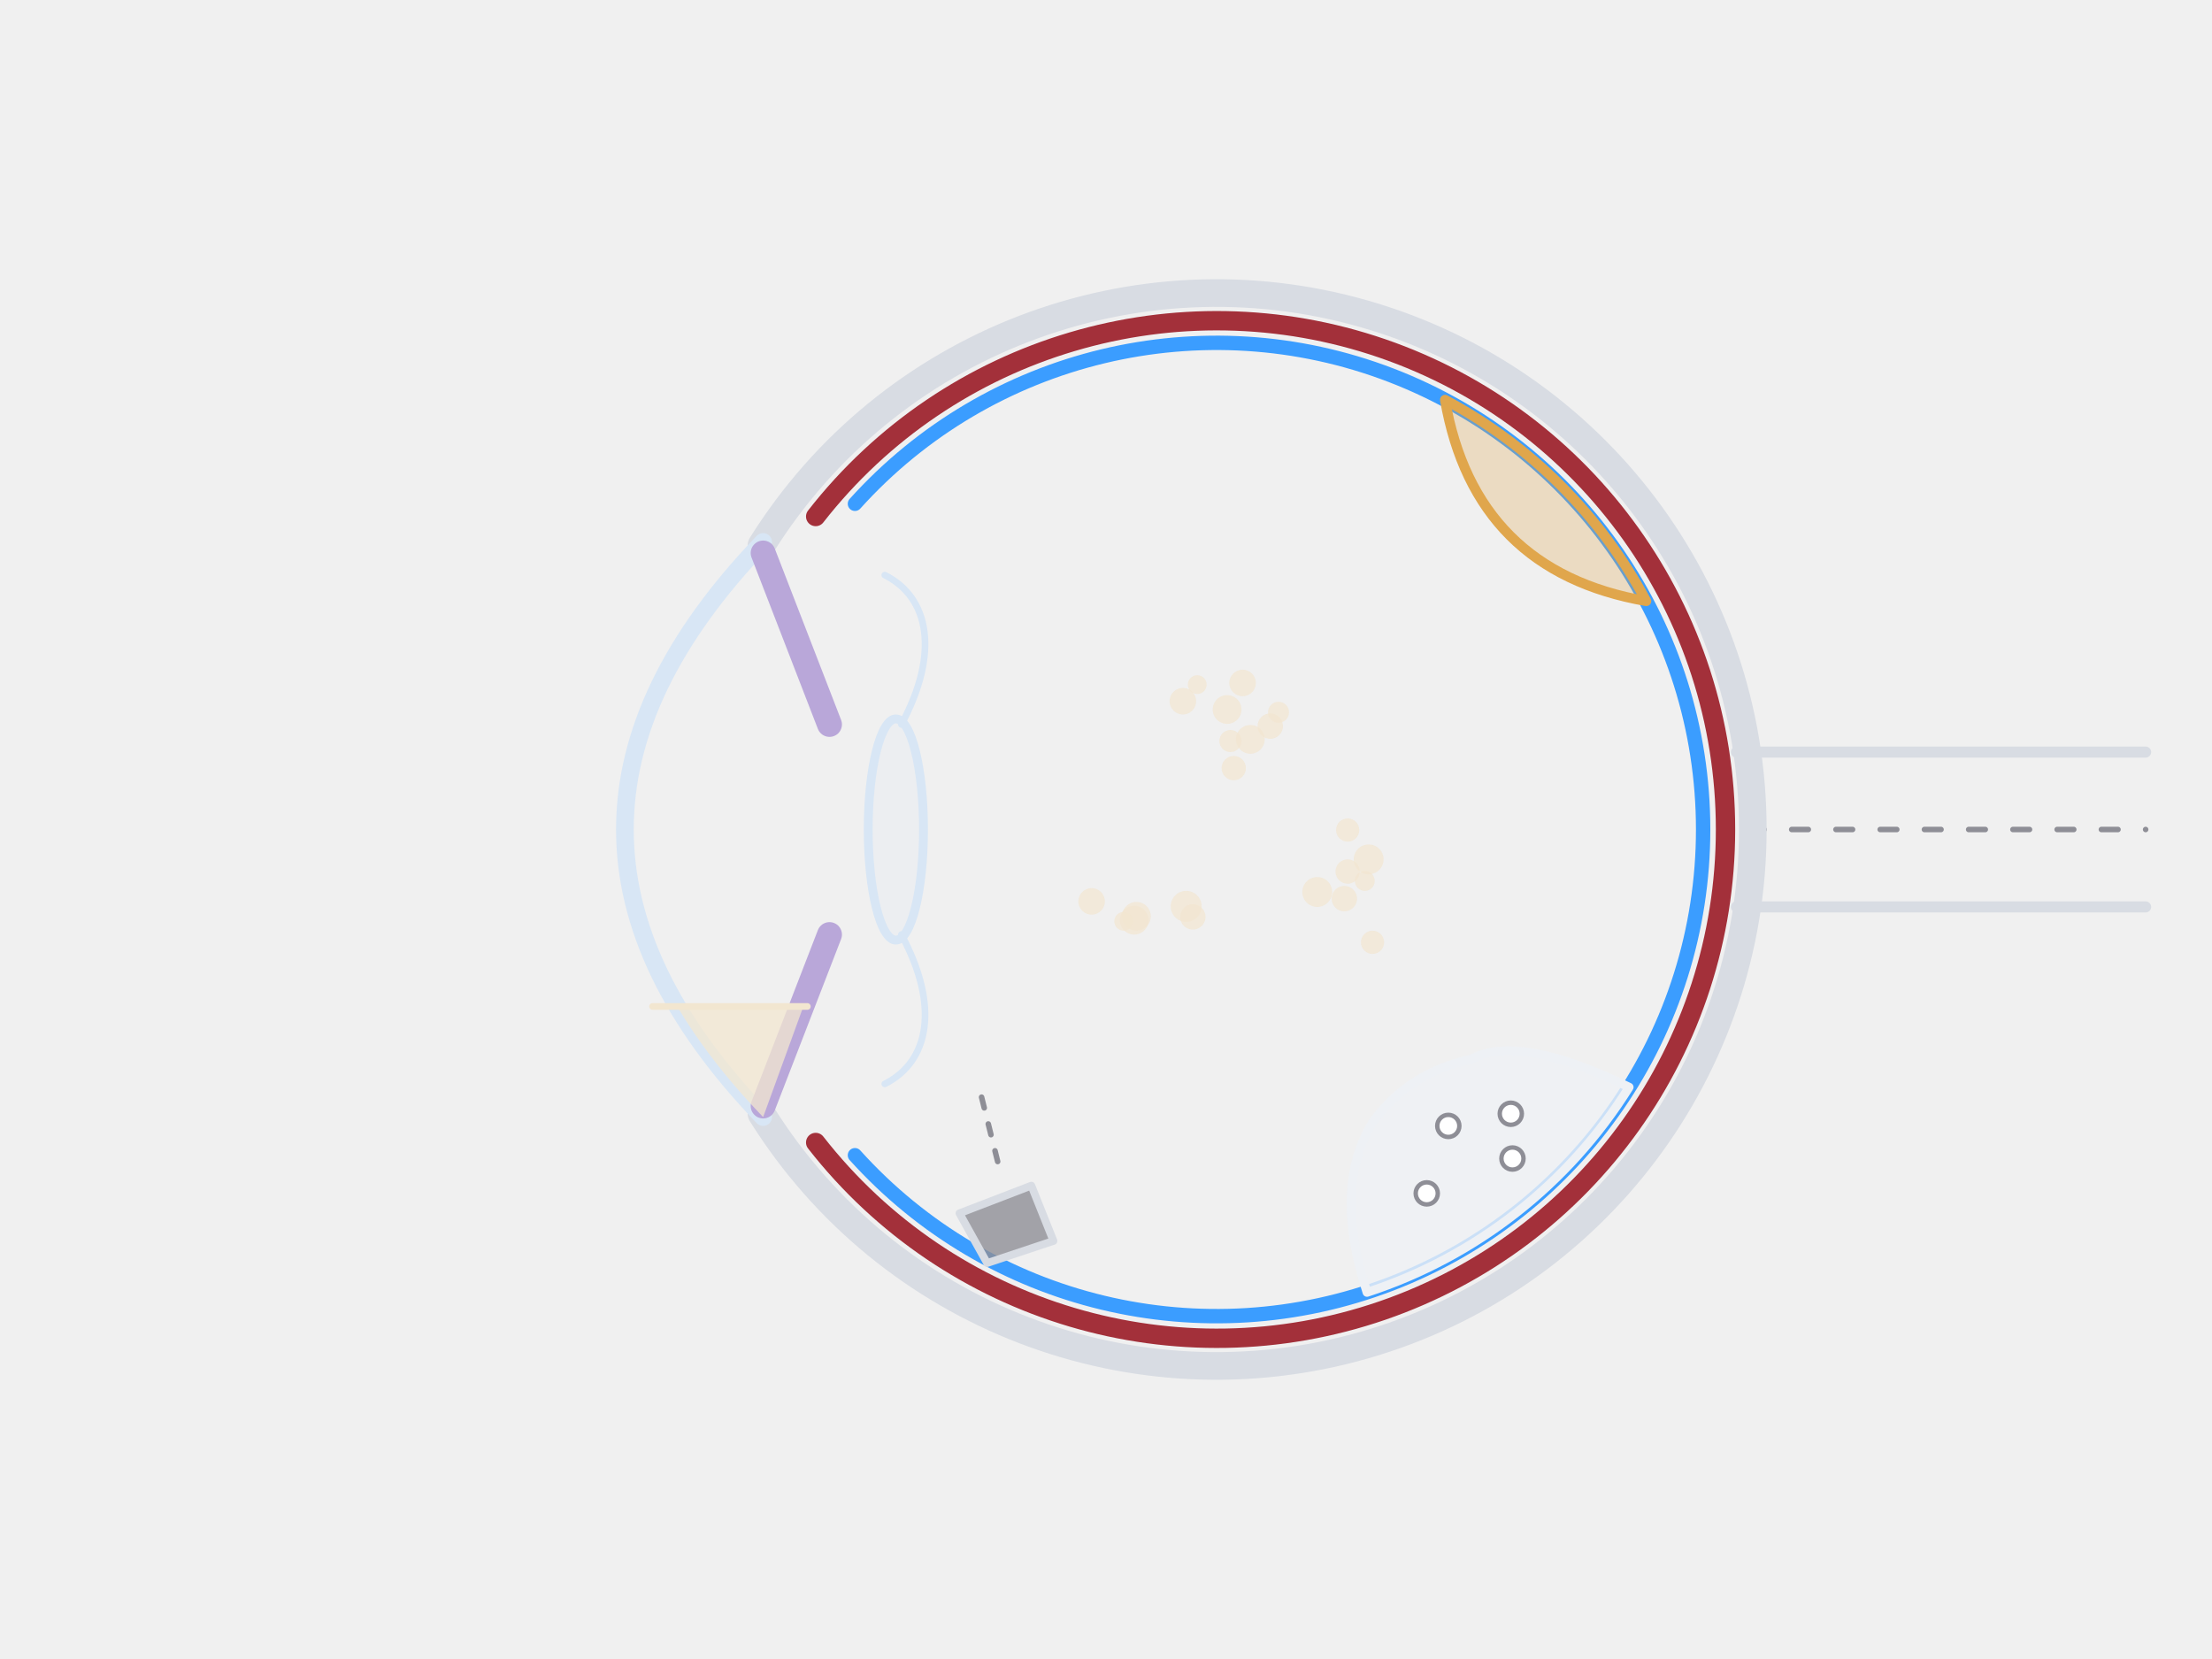
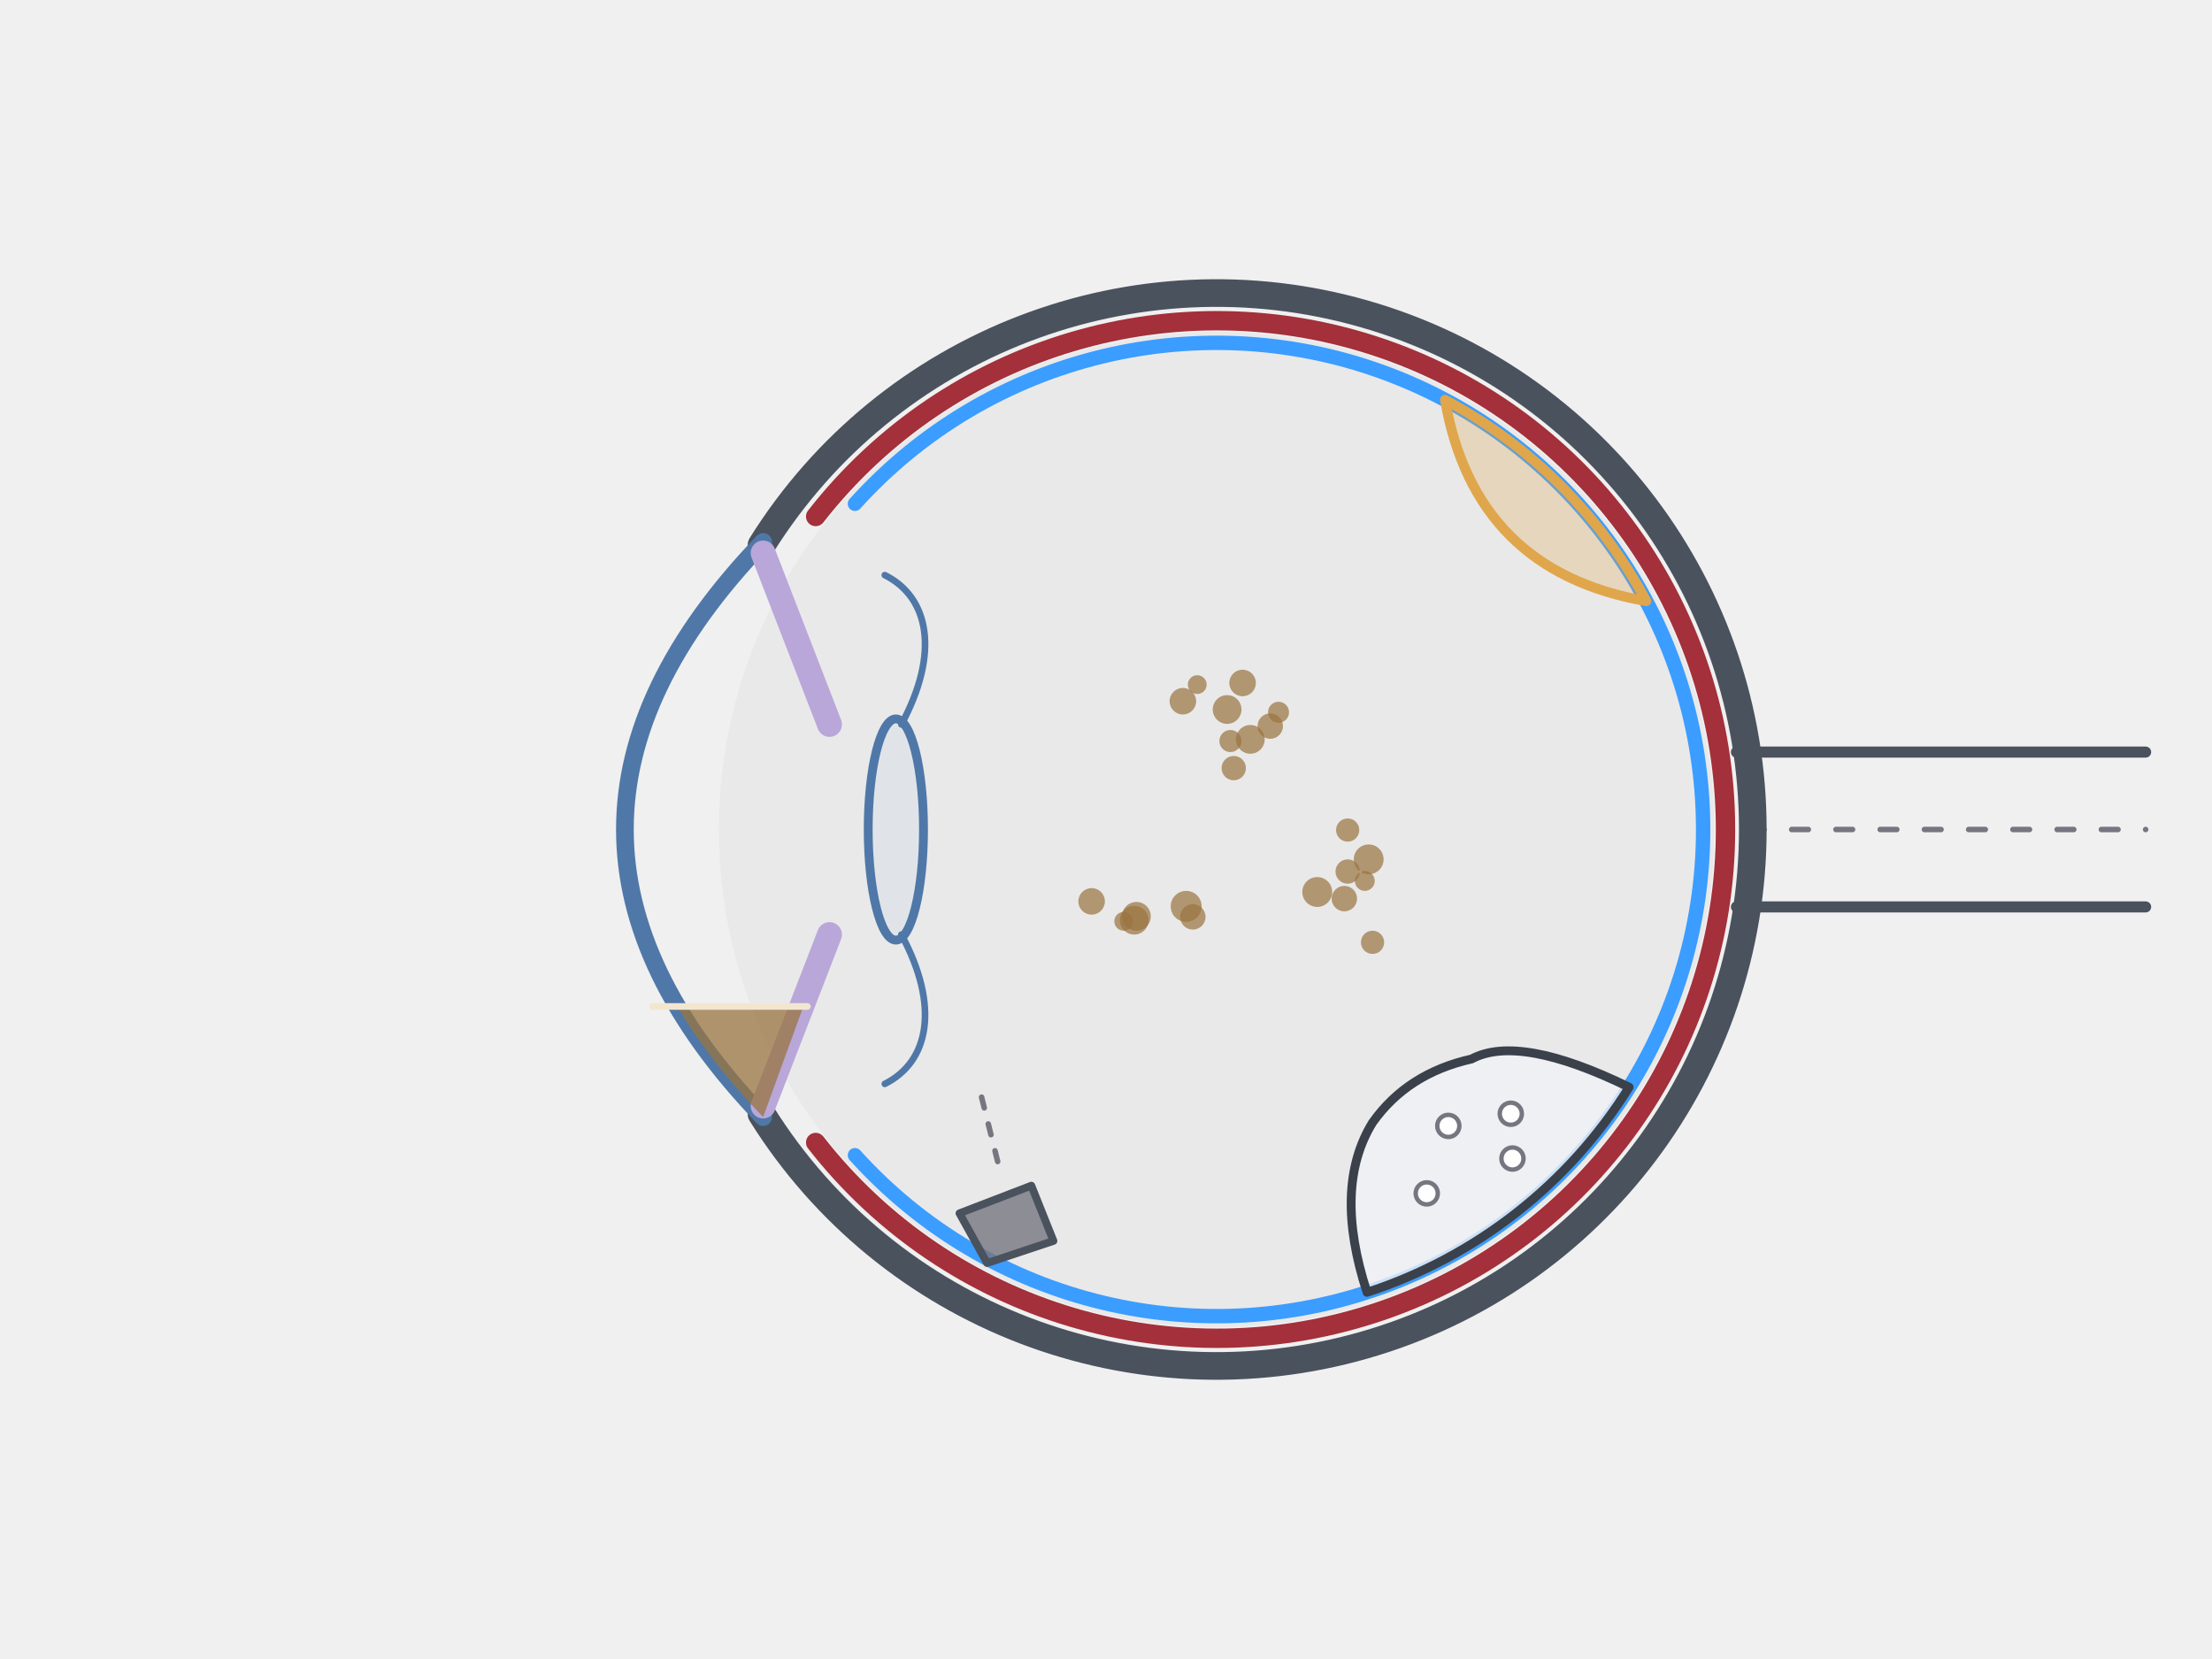
<svg xmlns="http://www.w3.org/2000/svg" width="400" height="300" viewBox="0 0 400 300" fill="none" stroke-linecap="round" stroke-linejoin="round">
-   <circle cx="220" cy="150" r="90" fill="#ffffff" fill-opacity="0.035" />
-   <path d="M314 136 H388 M314 164 H388" stroke="#d8dce3" stroke-width="2" />
-   <path d="M316 150 H388" stroke="#8e8e96" stroke-width="1" stroke-dasharray="3 5" />
-   <path d="M137.7 98.6 A97 97 0 1 1 137.7 201.4" stroke="#d8dce3" stroke-width="5" />
+   <circle cx="220" cy="150" r="90" fill="#1f3550" fill-opacity="0.035" />
+   <path d="M314 136 H388 M314 164 H388" stroke="#4a525e" stroke-width="2" />
+   <path d="M316 150 H388" stroke="#767680" stroke-width="1" stroke-dasharray="3 5" />
+   <path d="M137.7 98.6 A97 97 0 1 1 137.7 201.4" stroke="#4a525e" stroke-width="5" />
  <path d="M147.5 93.4 A92 92 0 1 1 147.5 206.6" stroke="#a3303a" stroke-width="3.5" />
  <path d="M154.6 91.1 A88 88 0 1 1 154.6 208.9" stroke="#3b9dff" stroke-width="2.6" />
-   <path d="M138 98 Q88 150 138 202" stroke="#d8e6f5" stroke-width="3.2" />
+   <path d="M138 98 Q88 150 138 202" stroke="#4f78a8" stroke-width="3.2" />
  <path d="M138 100 L150 131 M138 200 L150 169" stroke="#b9a7d9" stroke-width="4.5" />
-   <ellipse cx="162" cy="150" rx="5" ry="20" fill="#d8e6f5" fill-opacity="0.18" stroke="#d8e6f5" stroke-width="1.6" />
-   <path d="M163 131 C170 118 168 108 160 104 M163 169 C170 182 168 192 160 196" stroke="#d8e6f5" stroke-width="1.2" />
+   <ellipse cx="162" cy="150" rx="5" ry="20" fill="#b7cde6" fill-opacity="0.18" stroke="#4f78a8" stroke-width="1.6" />
+   <path d="M163 131 C170 118 168 108 160 104 M163 169 C170 182 168 192 160 196" stroke="#4f78a8" stroke-width="1.2" />
  <defs>
    <clipPath id="mq-ac">
      <path d="M138 98 Q88 150 138 202 L150 169 L150 131 Z" />
    </clipPath>
  </defs>
-   <rect x="90" y="182" width="70" height="30" fill="#f2e6d0" fill-opacity="0.75" clip-path="url(#mq-ac)" />
+   <rect x="90" y="182" width="70" height="30" fill="#9a7440" fill-opacity="0.75" clip-path="url(#mq-ac)" />
  <path d="M118 182 H146" stroke="#f2e6d0" stroke-width="1.2" />
-   <circle cx="222.5" cy="134" r="2.0" fill="#f2e6d0" fill-opacity="0.7" />
-   <circle cx="216.5" cy="123.8" r="1.7" fill="#f2e6d0" fill-opacity="0.7" />
-   <circle cx="231.2" cy="128.8" r="1.9" fill="#f2e6d0" fill-opacity="0.7" />
-   <circle cx="223.1" cy="138.9" r="2.2" fill="#f2e6d0" fill-opacity="0.7" />
-   <circle cx="224.7" cy="123.5" r="2.4" fill="#f2e6d0" fill-opacity="0.7" />
-   <circle cx="226.1" cy="133.7" r="2.6" fill="#f2e6d0" fill-opacity="0.7" />
-   <circle cx="213.9" cy="126.8" r="2.4" fill="#f2e6d0" fill-opacity="0.7" />
-   <circle cx="229.7" cy="131.3" r="2.3" fill="#f2e6d0" fill-opacity="0.7" />
-   <circle cx="221.9" cy="128.3" r="2.6" fill="#f2e6d0" fill-opacity="0.7" />
-   <circle cx="238.2" cy="161.3" r="2.7" fill="#f2e6d0" fill-opacity="0.7" />
-   <circle cx="243.7" cy="150.1" r="2.1" fill="#f2e6d0" fill-opacity="0.7" />
-   <circle cx="247.5" cy="155.4" r="2.7" fill="#f2e6d0" fill-opacity="0.7" />
-   <circle cx="246.8" cy="159.3" r="1.8" fill="#f2e6d0" fill-opacity="0.7" />
-   <circle cx="248.2" cy="170.4" r="2.1" fill="#f2e6d0" fill-opacity="0.7" />
-   <circle cx="243.7" cy="157.6" r="2.2" fill="#f2e6d0" fill-opacity="0.7" />
-   <circle cx="243.1" cy="162.5" r="2.3" fill="#f2e6d0" fill-opacity="0.7" />
-   <circle cx="197.4" cy="163" r="2.4" fill="#f2e6d0" fill-opacity="0.7" />
-   <circle cx="214.5" cy="163.9" r="2.8" fill="#f2e6d0" fill-opacity="0.7" />
-   <circle cx="205.1" cy="166.4" r="2.6" fill="#f2e6d0" fill-opacity="0.7" />
-   <circle cx="215.7" cy="165.8" r="2.3" fill="#f2e6d0" fill-opacity="0.7" />
-   <circle cx="205.5" cy="165.7" r="2.6" fill="#f2e6d0" fill-opacity="0.7" />
-   <circle cx="203.2" cy="166.6" r="1.7" fill="#f2e6d0" fill-opacity="0.7" />
+   <circle cx="222.5" cy="134" r="2.0" fill="#9a7440" fill-opacity="0.7" />
+   <circle cx="216.5" cy="123.8" r="1.7" fill="#9a7440" fill-opacity="0.7" />
+   <circle cx="231.2" cy="128.8" r="1.9" fill="#9a7440" fill-opacity="0.7" />
+   <circle cx="223.1" cy="138.9" r="2.2" fill="#9a7440" fill-opacity="0.7" />
+   <circle cx="224.7" cy="123.5" r="2.4" fill="#9a7440" fill-opacity="0.7" />
+   <circle cx="226.1" cy="133.7" r="2.6" fill="#9a7440" fill-opacity="0.7" />
+   <circle cx="213.9" cy="126.8" r="2.4" fill="#9a7440" fill-opacity="0.7" />
+   <circle cx="229.7" cy="131.3" r="2.3" fill="#9a7440" fill-opacity="0.7" />
+   <circle cx="221.9" cy="128.3" r="2.6" fill="#9a7440" fill-opacity="0.7" />
+   <circle cx="238.2" cy="161.3" r="2.7" fill="#9a7440" fill-opacity="0.7" />
+   <circle cx="243.7" cy="150.1" r="2.1" fill="#9a7440" fill-opacity="0.7" />
+   <circle cx="247.5" cy="155.4" r="2.7" fill="#9a7440" fill-opacity="0.7" />
+   <circle cx="246.8" cy="159.3" r="1.8" fill="#9a7440" fill-opacity="0.7" />
+   <circle cx="248.2" cy="170.4" r="2.1" fill="#9a7440" fill-opacity="0.7" />
+   <circle cx="243.7" cy="157.6" r="2.2" fill="#9a7440" fill-opacity="0.7" />
+   <circle cx="243.1" cy="162.5" r="2.3" fill="#9a7440" fill-opacity="0.7" />
+   <circle cx="197.4" cy="163" r="2.4" fill="#9a7440" fill-opacity="0.7" />
+   <circle cx="214.5" cy="163.9" r="2.8" fill="#9a7440" fill-opacity="0.7" />
+   <circle cx="205.1" cy="166.4" r="2.6" fill="#9a7440" fill-opacity="0.7" />
+   <circle cx="215.7" cy="165.8" r="2.3" fill="#9a7440" fill-opacity="0.7" />
+   <circle cx="205.5" cy="165.7" r="2.6" fill="#9a7440" fill-opacity="0.7" />
+   <circle cx="203.2" cy="166.6" r="1.7" fill="#9a7440" fill-opacity="0.7" />
  <path d="M261.3 72.3 Q266.7 103.3 297.7 108.7 A88 88 0 0 0 261.3 72.3 Z" fill="#e0a64c" fill-opacity="0.28" stroke="#e0a64c" stroke-width="1.8" />
-   <path d="M294.6 196.6 Q274.7 186.9 266.1 191.5 Q254.5 194.1 248.2 203 Q241 214.7 247.2 233.7 A88 88 0 0 0 294.6 196.6 Z" fill="#eef1f5" fill-opacity="0.8" stroke="#eef1f5" stroke-width="1.6" />
-   <circle cx="273.2" cy="201.4" r="2" fill="#ffffff" stroke="#8e8e96" stroke-width="0.8" />
-   <circle cx="261.9" cy="203.6" r="2" fill="#ffffff" stroke="#8e8e96" stroke-width="0.8" />
-   <circle cx="258" cy="215.8" r="2" fill="#ffffff" stroke="#8e8e96" stroke-width="0.8" />
-   <circle cx="273.5" cy="209.5" r="2" fill="#ffffff" stroke="#8e8e96" stroke-width="0.8" />
-   <path d="M173.5 219.4 L186.5 214.4 L190.5 224.4 L178.5 228.4 Z" fill="#8e8e96" fill-opacity="0.8" stroke="#d8dce3" stroke-width="1.4" />
-   <path d="M177.5 198.4 L180.5 210.4" stroke="#8e8e96" stroke-width="1" stroke-dasharray="2 3" />
+   <path d="M294.6 196.6 Q274.7 186.9 266.1 191.5 Q254.5 194.1 248.2 203 Q241 214.7 247.2 233.7 A88 88 0 0 0 294.6 196.6 Z" fill="#eef1f5" fill-opacity="0.8" stroke="#3a414b" stroke-width="1.6" />
+   <circle cx="273.2" cy="201.4" r="2" fill="#ffffff" stroke="#767680" stroke-width="0.8" />
+   <circle cx="261.9" cy="203.6" r="2" fill="#ffffff" stroke="#767680" stroke-width="0.8" />
+   <circle cx="258" cy="215.8" r="2" fill="#ffffff" stroke="#767680" stroke-width="0.8" />
+   <circle cx="273.5" cy="209.5" r="2" fill="#ffffff" stroke="#767680" stroke-width="0.8" />
+   <path d="M173.5 219.4 L186.5 214.4 L190.5 224.4 L178.5 228.4 Z" fill="#767680" fill-opacity="0.8" stroke="#4a525e" stroke-width="1.4" />
+   <path d="M177.5 198.4 L180.5 210.4" stroke="#767680" stroke-width="1" stroke-dasharray="2 3" />
</svg>
